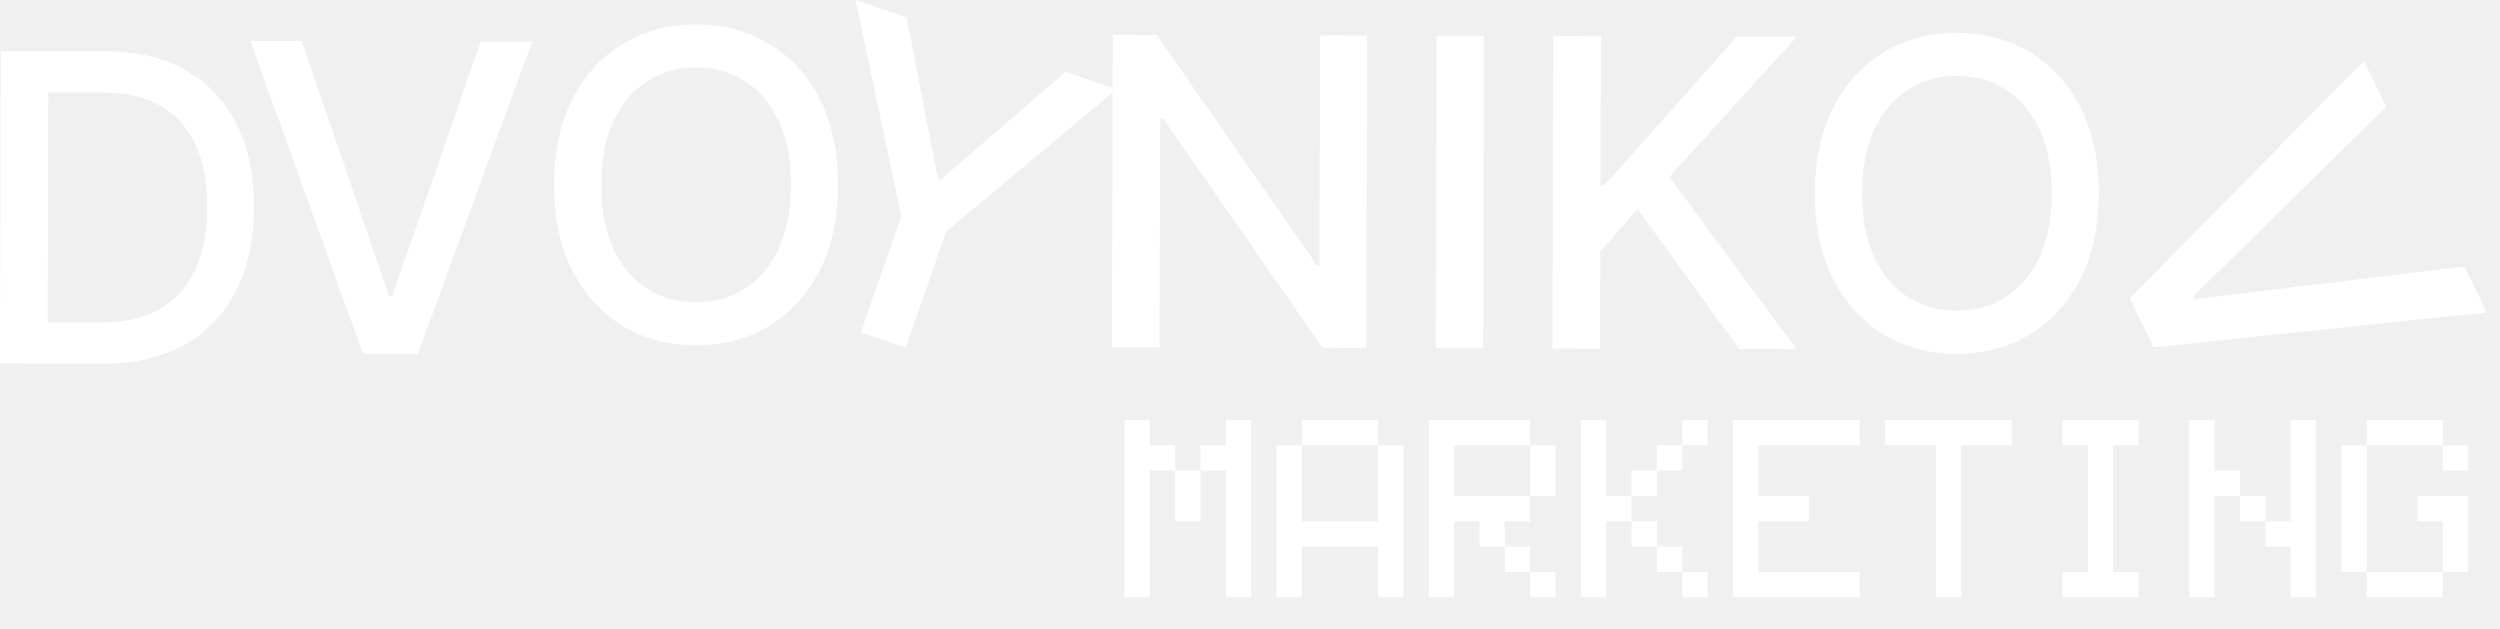
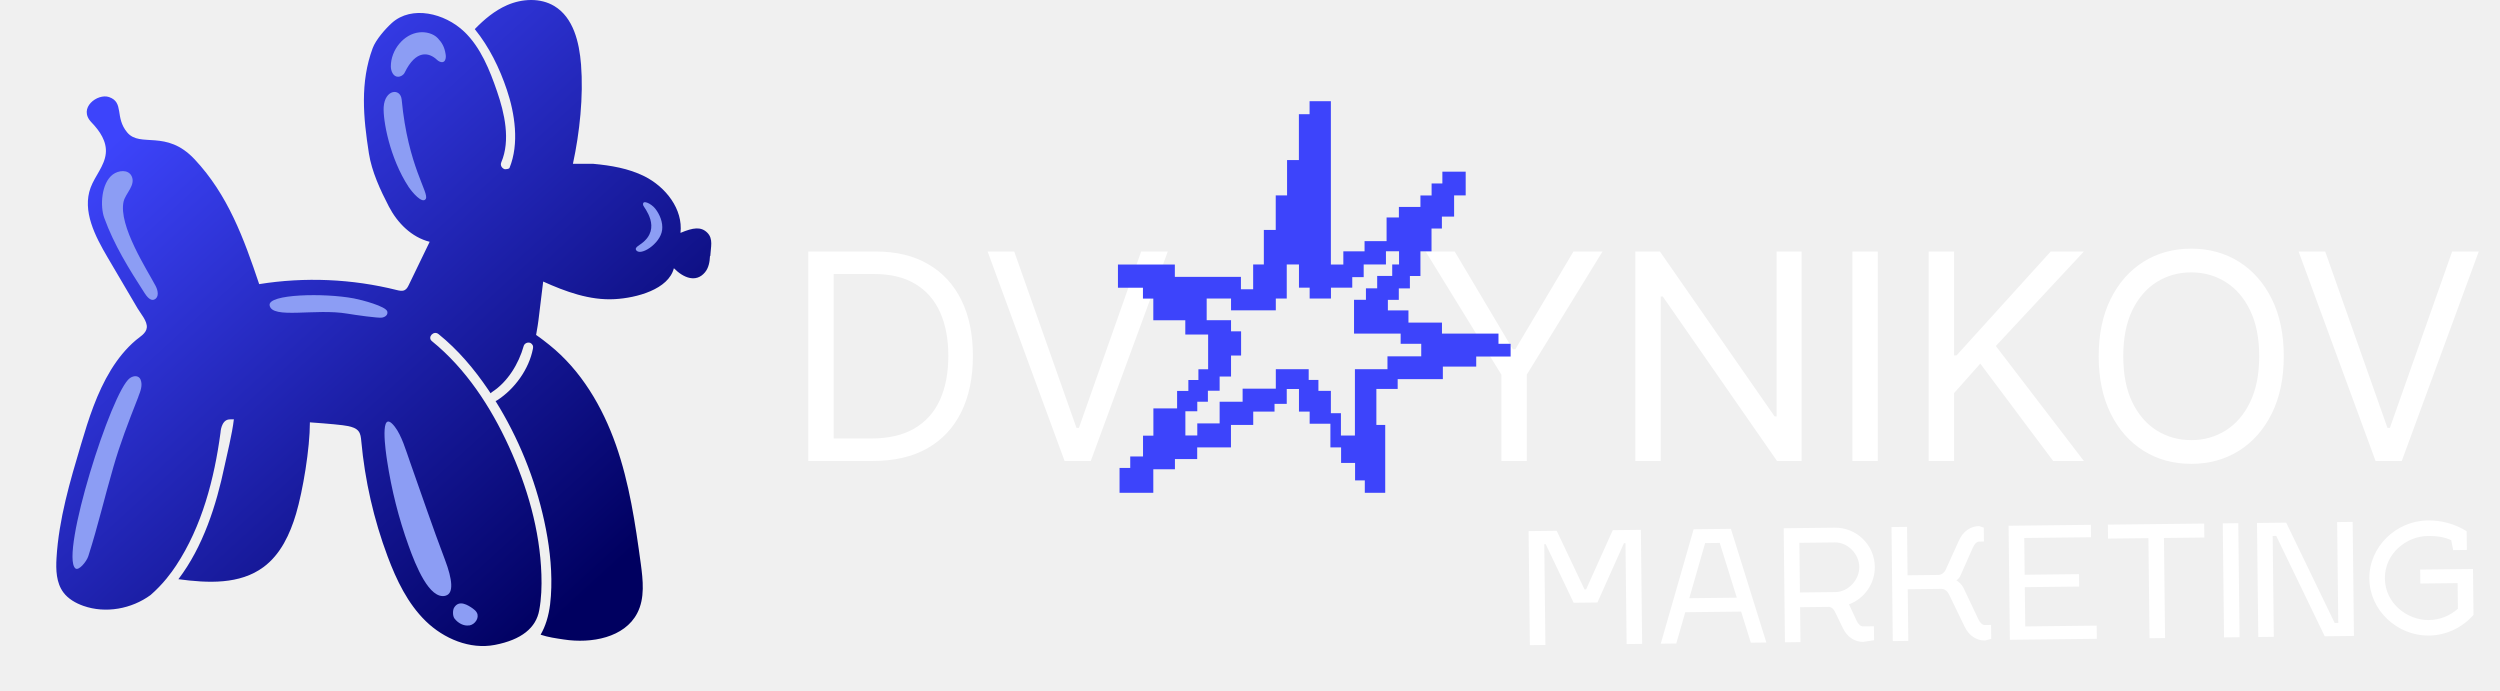
- <svg xmlns="http://www.w3.org/2000/svg" width="370" height="93" viewBox="0 0 370 93" fill="none">
-   <path d="M15.1 53.828L0 53.789L0.122 7.552L15.7 7.593C20.271 7.604 24.193 8.54 27.468 10.4C30.743 12.245 33.249 14.893 34.986 18.344C36.738 21.78 37.608 25.899 37.595 30.7C37.582 35.516 36.683 39.653 34.897 43.11C33.127 46.567 30.569 49.225 27.224 51.082C23.878 52.925 19.837 53.84 15.1 53.828ZM7.054 47.711L14.729 47.731C18.282 47.74 21.237 47.086 23.594 45.767C25.951 44.434 27.717 42.505 28.893 39.979C30.069 37.438 30.662 34.34 30.671 30.682C30.681 27.055 30.104 23.975 28.942 21.444C27.795 18.912 26.076 16.989 23.787 15.673C21.498 14.358 18.653 13.696 15.252 13.687L7.144 13.666L7.054 47.711Z" fill="white" />
-   <path d="M44.663 6.077L57.545 43.768L58.069 43.769L71.15 6.145L78.757 6.165L61.85 52.358L53.719 52.337L37.056 6.057L44.663 6.077Z" fill="white" />
-   <path d="M124.023 27.415C124.01 32.351 123.087 36.593 121.256 40.141C119.425 43.673 116.92 46.39 113.741 48.294C110.578 50.182 106.985 51.121 102.961 51.11C98.922 51.1 95.319 50.142 92.15 48.238C88.997 46.318 86.514 43.58 84.702 40.023C82.889 36.466 81.989 32.227 82.002 27.305C82.016 22.369 82.938 18.134 84.769 14.602C86.6 11.055 89.098 8.337 92.261 6.449C95.439 4.545 99.048 3.599 103.087 3.61C107.11 3.62 110.699 4.585 113.852 6.505C117.02 8.409 119.511 11.14 121.323 14.697C123.136 18.239 124.036 22.478 124.023 27.415ZM117.054 27.396C117.063 23.634 116.457 20.464 115.234 17.887C114.026 15.295 112.361 13.334 110.239 12.004C108.132 10.659 105.742 9.983 103.07 9.976C100.382 9.969 97.982 10.633 95.868 11.967C93.754 13.286 92.078 15.238 90.842 17.824C89.62 20.394 89.004 23.561 88.994 27.323C88.984 31.086 89.583 34.264 90.791 36.855C92.014 39.432 93.679 41.393 95.786 42.738C97.893 44.068 100.291 44.737 102.978 44.744C105.65 44.751 108.043 44.095 110.157 42.776C112.287 41.442 113.962 39.489 115.184 36.919C116.42 34.333 117.044 31.159 117.054 27.396Z" fill="white" />
-   <path d="M126.63 0L134.187 2.585L138.789 26.394L139.263 26.556L157.697 10.626L165.254 13.211L140.016 34.289L134.043 51.447L127.412 49.179L133.385 32.021L126.63 0Z" fill="white" />
-   <path d="M202.339 5.263L202.217 51.499L195.749 51.482L172.129 17.511L171.697 17.51L171.607 51.419L164.57 51.401L164.692 5.165L171.205 5.182L194.848 39.198L195.28 39.199L195.37 5.244L202.339 5.263Z" fill="white" />
-   <path d="M219.643 5.307L219.521 51.544L212.483 51.526L212.605 5.289L219.643 5.307Z" fill="white" />
-   <path d="M229.769 51.571L229.892 5.334L236.929 5.352L236.871 27.432L237.44 27.434L257.062 5.405L265.922 5.428L247.055 26.194L265.868 51.664L257.396 51.642L242.373 30.946L236.845 37.208L236.807 51.589L229.769 51.571Z" fill="white" />
-   <path d="M310.62 28.662C310.607 33.599 309.685 37.841 307.853 41.388C306.022 44.92 303.517 47.638 300.339 49.541C297.175 51.429 293.582 52.368 289.558 52.358C285.52 52.347 281.916 51.39 278.748 49.485C275.595 47.566 273.112 44.827 271.299 41.271C269.486 37.714 268.587 33.475 268.6 28.553C268.613 23.616 269.535 19.382 271.366 15.85C273.198 12.302 275.695 9.585 278.858 7.696C282.037 5.793 285.645 4.847 289.684 4.857C293.708 4.868 297.296 5.833 300.449 7.752C303.617 9.657 306.108 12.388 307.921 15.944C309.733 19.486 310.633 23.725 310.62 28.662ZM303.651 28.644C303.661 24.881 303.054 21.712 301.831 19.135C300.623 16.543 298.958 14.582 296.836 13.252C294.729 11.907 292.339 11.231 289.667 11.224C286.98 11.217 284.579 11.88 282.465 13.214C280.351 14.533 278.675 16.486 277.439 19.071C276.217 21.642 275.602 24.808 275.592 28.571C275.582 32.334 276.181 35.511 277.388 38.103C278.612 40.68 280.277 42.641 282.384 43.986C284.491 45.316 286.888 45.984 289.575 45.991C292.248 45.998 294.641 45.342 296.755 44.023C298.884 42.689 300.559 40.737 301.781 38.166C303.017 35.581 303.641 32.407 303.651 28.644Z" fill="white" />
-   <path d="M353.175 15.809L324.64 43.802L324.868 44.269L364.718 39.441L368.033 46.228L343.384 48.815L318.736 51.401L315.193 44.147L349.86 9.022L353.175 15.809Z" fill="white" />
-   <path d="M170.177 88.41H166.426V62.149H170.177V65.901H173.929V69.652H170.177V88.41ZM177.68 65.901H181.432V62.149H185.184V88.41H181.432V69.652H177.68V65.901ZM177.68 77.156H173.929V69.652H177.68V77.156ZM203.945 65.901H192.69V62.149H203.945V65.901ZM192.69 88.41H188.939V65.901H192.69V77.156H203.945V65.901H207.697V88.41H203.945V80.907H192.69V88.41ZM215.203 88.41H211.452V62.149H226.458V65.901H215.203V73.404H226.458V77.156H222.707V80.907H218.955V77.156H215.203V88.41ZM230.21 73.404H226.458V65.901H230.21V73.404ZM226.458 84.659H222.707V80.907H226.458V84.659ZM230.21 88.41H226.458V84.659H230.21V88.41ZM237.717 88.41H233.965V62.149H237.717V73.404H241.468V77.156H237.717V88.41ZM252.723 65.901H248.971V62.149H252.723V65.901ZM248.971 69.652H245.22V65.901H248.971V69.652ZM245.22 73.404H241.468V69.652H245.22V73.404ZM245.22 80.907H241.468V77.156H245.22V80.907ZM248.971 84.659H245.22V80.907H248.971V84.659ZM252.723 88.41H248.971V84.659H252.723V88.41ZM275.236 88.41H256.478V62.149H275.236V65.901H260.23V73.404H267.733V77.156H260.23V84.659H275.236V88.41ZM286.494 65.901H278.991V62.149H297.749V65.901H290.246V88.41H286.494V65.901ZM309.007 65.901H305.256V62.149H316.51V65.901H312.759V84.659H316.51V88.41H305.256V84.659H309.007V65.901ZM327.769 88.41H324.017V62.149H327.769V69.652H331.52V73.404H327.769V88.41ZM335.272 77.156H339.023V62.149H342.775V88.41H339.023V80.907H335.272V77.156ZM335.272 77.156H331.52V73.404H335.272V77.156ZM361.537 65.901H350.282V62.149H361.537V65.901ZM350.282 84.659H346.53V65.901H350.282V84.659ZM365.288 69.652H361.537V65.901H365.288V69.652ZM361.537 77.156H357.785V73.404H365.288V84.659H361.537V77.156ZM361.537 88.41H350.282V84.659H361.537V88.41Z" fill="white" />
+ <svg xmlns="http://www.w3.org/2000/svg" width="409" height="113" viewBox="0 0 409 113" fill="none">
+   <path d="M116.152 41.897C116.113 42.843 115.942 43.829 115.324 44.564C113.877 46.286 111.826 45.484 110.247 43.881C109.366 47.337 104.158 48.743 100.568 48.94C96.478 49.176 92.48 47.692 88.864 46.062L88.088 52.422C88.061 52.606 87.917 53.723 87.706 54.8C88.482 55.313 89.324 55.996 89.876 56.429C95.071 60.595 98.569 66.547 100.765 72.788C102.962 79.043 103.935 85.639 104.829 92.195C105.197 94.928 105.526 97.871 104.25 100.315C102.173 104.323 96.754 105.309 92.27 104.625C90.968 104.428 89.692 104.257 88.443 103.837C88.877 103.075 89.14 102.457 89.416 101.603C89.981 99.829 90.139 97.95 90.192 96.098C90.284 92.445 89.811 88.779 89.035 85.218C87.535 78.333 84.813 71.606 81.065 65.601C81.157 65.588 81.249 65.548 81.341 65.483C84.221 63.63 86.536 60.384 87.18 57.086C87.207 56.942 87.22 56.824 87.207 56.732C87.207 56.732 87.207 56.718 87.207 56.705C87.207 56.416 86.891 56.14 86.733 56.088C86.26 55.93 85.773 56.219 85.668 56.627C84.866 59.491 83.051 62.5 80.486 64.142C80.394 64.208 80.329 64.274 80.263 64.339C80.131 64.142 80 63.945 79.868 63.748C77.593 60.384 74.924 57.218 71.741 54.656C70.952 54.012 69.874 55.168 70.662 55.812C76.225 60.319 80.289 66.573 83.235 72.998C86.247 79.568 88.338 86.755 88.574 93.995C88.64 95.94 88.574 97.911 88.219 99.829C87.706 102.707 85.326 104.665 80.96 105.506C76.883 106.294 72.609 104.494 69.65 101.616C66.691 98.726 64.863 94.902 63.416 91.039C61.141 84.969 59.694 78.596 59.103 72.144C59.05 71.579 58.998 70.975 58.642 70.528C58.248 70.042 57.59 69.845 56.972 69.713C56.157 69.53 53.658 69.306 50.699 69.096C50.699 73.393 49.555 80.264 48.437 84.049C47.451 87.373 45.912 90.697 43.111 92.773C39.245 95.638 34.05 95.414 29.184 94.757C33.234 89.449 35.404 82.603 36.733 76.257C37.048 74.759 38.008 70.909 38.258 68.597C37.929 68.597 37.653 68.597 37.43 68.623C36.154 68.794 36.075 70.778 36.075 70.778C35.062 78.346 33.037 86.125 28.802 92.537C28.355 93.22 27.869 93.877 27.356 94.508C27.33 94.547 27.303 94.573 27.277 94.613C26.475 95.598 25.581 96.518 24.634 97.346C21.53 99.619 17.295 100.407 13.639 99.12C12.377 98.673 11.154 97.977 10.365 96.912C9.194 95.336 9.128 93.22 9.247 91.262C9.628 84.929 11.443 78.78 13.258 72.696C14.494 68.518 15.849 64.274 18.15 60.516C19.268 58.703 20.596 57.034 22.24 55.641C22.898 55.089 23.91 54.55 24.015 53.604C24.134 52.553 23.016 51.318 22.516 50.464C20.886 47.692 19.255 44.919 17.624 42.147C15.559 38.639 13.416 34.513 14.823 30.702C15.533 28.784 17.098 27.155 17.308 25.105C17.506 23.16 16.335 21.439 14.967 20.02C12.679 17.668 15.98 15.224 17.848 15.881C20.346 16.761 18.742 19.192 20.807 21.662C22.95 24.238 27.172 21.084 31.84 26.064C37.285 31.872 39.876 38.967 42.401 46.483C49.871 45.287 57.59 45.616 64.929 47.455C65.363 47.56 65.823 47.665 66.217 47.455C66.546 47.284 66.73 46.93 66.888 46.601C68.019 44.249 69.163 41.91 70.294 39.558C67.348 38.822 65.021 36.484 63.627 33.803C62.233 31.123 60.812 28.061 60.352 25.092C59.431 19.192 58.892 13.489 60.97 7.879C61.483 6.499 63.035 4.725 64.126 3.74C67.348 0.862 72.727 2.124 75.936 5.172C78.632 7.734 80.131 11.492 81.315 14.948C82.538 18.496 83.551 22.937 82.012 26.55C81.788 27.076 82.144 27.549 82.564 27.68C82.564 27.706 82.972 27.654 82.972 27.654C83.314 27.588 83.34 27.509 83.367 27.444C84.971 23.502 84.234 18.574 82.919 14.685C81.749 11.19 80.039 7.669 77.672 4.765C79.211 3.175 80.92 1.743 82.946 0.849C85.405 -0.228 88.403 -0.386 90.692 0.994C93.822 2.886 94.769 6.933 95.058 10.559C95.466 15.763 94.834 21.702 93.73 26.8C95.15 26.8 96.399 26.8 97.044 26.8C99.937 27.063 102.817 27.549 105.395 28.823C108.906 30.571 111.773 34.224 111.326 38.1C113.417 37.219 114.679 37.049 115.705 38.06C116.731 39.072 116.271 40.439 116.205 41.871L116.152 41.897Z" fill="url(#paint0_linear_49_846)" />
+   <path d="M72.886 97.464C70.256 98.134 68.007 92.537 66.85 89.291C65.232 84.811 64.049 80.133 63.325 75.35C63.141 74.141 61.971 66.468 64.575 69.792C65.719 71.264 66.416 73.708 67.073 75.56C68.98 80.921 70.743 86.177 72.807 91.604C74.004 94.757 74.28 97.096 72.899 97.451L72.886 97.464Z" fill="#8C9DF4" />
+   <path d="M76.778 102.312C75.858 102.47 74.924 101.931 74.358 101.195C74.03 100.762 74.056 99.816 74.279 99.435C75.095 98.029 76.62 99.04 77.317 99.527C77.594 99.724 77.87 99.947 78.028 100.263C78.448 101.09 77.712 102.168 76.791 102.325L76.778 102.312Z" fill="#8C9DF4" />
+   <path d="M22.635 64.917C20.939 69.227 19.65 72.578 18.545 76.415C17.033 81.631 16.073 85.875 14.455 90.973C14.153 91.906 12.851 93.457 12.325 92.983C9.8 90.763 18.23 63.984 21.254 61.856C21.951 61.37 22.741 61.449 23.003 62.119C23.372 63.038 22.977 64.011 22.622 64.917H22.635Z" fill="#8C9DF4" />
+   <path d="M72.832 9.797C72.516 10.546 71.674 9.968 71.53 9.823C70.188 8.523 68.045 8.089 66.203 11.886C66.006 12.28 65.559 12.556 65.112 12.556C64.336 12.556 63.941 11.623 63.941 10.861C63.941 8.168 66.059 5.54 68.636 5.29C69.688 5.185 70.898 5.487 71.622 6.249C72.345 7.012 72.713 7.721 72.884 8.759C72.95 9.101 72.976 9.469 72.832 9.797Z" fill="#8C9DF4" />
+   <path d="M69.648 32.555C69.083 33.409 67.426 31.438 66.86 30.597C63.717 25.814 62.639 19.599 62.77 17.51C62.955 14.606 65.532 14.343 65.716 16.314C66.742 27.246 70.28 31.596 69.648 32.555Z" fill="#8C9DF4" />
+   <path d="M108.328 37.6C108.052 39.939 104.567 42.094 104.028 40.833C103.883 40.491 104.567 40.123 104.922 39.86C108.367 37.324 105.316 33.934 105.224 33.58C104.988 32.555 106.526 33.29 107.184 34.118C107.947 35.077 108.473 36.378 108.328 37.613V37.6Z" fill="#8C9DF4" />
+   <path d="M62.494 51.962C61.942 52.067 58.167 51.541 56.865 51.318C51.579 50.411 44.49 52.264 44.109 49.951C43.806 48.099 53.038 47.901 57.904 48.821C59.219 49.071 63.152 50.109 63.362 50.963C63.494 51.502 63.06 51.856 62.494 51.962Z" fill="#8C9DF4" />
+   <path d="M25.253 49.005C24.622 49.281 24.017 48.519 23.648 47.941C21.123 44.026 18.664 40.084 17.06 35.656C16.349 33.724 16.573 29.953 18.454 28.547C19.374 27.864 20.965 27.667 21.531 28.81C22.241 30.268 20.545 31.635 20.229 32.936C19.295 36.878 24.174 44.315 25.476 46.811C25.871 47.573 26.042 48.651 25.253 48.992V49.005Z" fill="#8C9DF4" />
+   <path d="M142.82 75.416H132.236V41.148H143.289C146.616 41.148 149.463 41.834 151.83 43.206C154.197 44.567 156.011 46.525 157.273 49.079C158.535 51.623 159.166 54.668 159.166 58.215C159.166 61.785 158.529 64.858 157.256 67.435C155.983 70 154.13 71.975 151.696 73.358C149.262 74.73 146.304 75.416 142.82 75.416ZM136.389 71.735H142.552C145.387 71.735 147.738 71.188 149.602 70.095C151.467 69.002 152.857 67.446 153.773 65.427C154.688 63.408 155.146 61.004 155.146 58.215C155.146 55.449 154.695 53.067 153.79 51.07C152.885 49.063 151.534 47.523 149.737 46.452C147.939 45.37 145.7 44.829 143.022 44.829H136.389V71.735ZM165.927 41.148L176.11 69.995H176.511L186.694 41.148H191.048L178.453 75.416H174.166L161.573 41.148H165.927ZM233.234 41.148H237.99L247.502 57.144H247.904L257.417 41.148H262.173L249.78 61.294V75.416H245.627V61.294L233.234 41.148ZM294.742 41.148V75.416H290.722L272.033 48.511H271.697V75.416H267.544V41.148H271.563L290.321 68.121H290.656V41.148H294.742ZM307.205 41.148V75.416H303.052V41.148H307.205ZM315.533 75.416V41.148H319.687V58.148H320.088L335.496 41.148H340.922L326.519 56.609L340.922 75.416H335.897L323.974 59.487L319.687 64.306V75.416H315.533ZM373.625 58.282C373.625 61.896 372.972 65.02 371.666 67.652C370.36 70.285 368.567 72.315 366.29 73.743C364.012 75.171 361.41 75.885 358.486 75.885C355.561 75.885 352.96 75.171 350.682 73.743C348.404 72.315 346.611 70.285 345.306 67.652C344 65.02 343.346 61.896 343.346 58.282C343.346 54.668 344 51.544 345.306 48.912C346.611 46.279 348.404 44.249 350.682 42.821C352.96 41.394 355.561 40.68 358.486 40.68C361.41 40.68 364.012 41.394 366.29 42.821C368.567 44.249 370.36 46.279 371.666 48.912C372.972 51.544 373.625 54.668 373.625 58.282ZM369.606 58.282C369.606 55.315 369.109 52.811 368.115 50.769C367.133 48.728 365.799 47.183 364.113 46.134C362.438 45.086 360.562 44.562 358.486 44.562C356.409 44.562 354.527 45.086 352.841 46.134C351.167 47.183 349.834 48.728 348.839 50.769C347.857 52.811 347.365 55.315 347.365 58.282C347.365 61.249 347.857 63.754 348.839 65.795C349.834 67.836 351.167 69.381 352.841 70.43C354.527 71.478 356.409 72.003 358.486 72.003C360.562 72.003 362.438 71.478 364.113 70.43C365.799 69.381 367.133 67.836 368.115 65.795C369.109 63.754 369.606 61.249 369.606 58.282ZM380.403 41.148L390.586 69.995H390.987L401.17 41.148H405.525L392.93 75.416H388.642L376.049 41.148H380.403Z" fill="white" />
+   <path d="M247.125 56.245H245.152V54.577H235.907V52.776H230.423V50.779H227.056V49.058H228.845V47.179H230.659V45.156H232.382V41.122H234.197V37.39H235.894V35.432H237.893V31.963H239.786V28.087H235.972V30.019H234.21V31.977H232.382V33.855H228.858V35.577H226.846V39.453H223.242V41.122H219.77V43.277H217.732V16.551H214.247V18.679H212.498V26.182H210.564V31.963H208.71V37.614H206.764V43.264H205.015V47.324H203.016V45.3H192.206V43.277H182.895V47.074H186.985V48.848H188.681V52.395H193.915V54.734H197.65V60.411H196.059V62.171H194.415V63.958H192.574V66.809H188.694V71.277H186.998V74.68H184.907V76.559H183.158V80.619H188.681V76.769H192.219V75.101H195.862V73.195H201.385V69.516H205.028V67.335H208.513V66.074H210.512V63.643H212.511V67.335H214.26V69.319H217.653V73.195H219.402V75.731H221.69V78.596H223.282V80.619H226.622V69.516H225.175V63.63H228.66V62.027H236.051V59.977H241.509V58.334H247.138V56.285L247.125 56.245ZM223.808 60.397H221.664V71.251H219.376V67.598H217.732V63.945H215.693V62.158H214.102V60.397H208.723V63.59H203.292V65.719H199.531V69.267H195.875V71.237H193.928V67.282H195.875V65.719H197.611V63.919H199.531V61.606H201.398V58.164H203.042V54.209H201.398V52.382H197.413V48.835H201.398V50.766H208.723V48.835H210.512V43.264H212.511V47.061H214.26V48.835H217.745V47.061H221.23V45.34H223.098V43.264H226.74V41.109H228.884V43.264H227.766V45.142H225.307V47.166H223.466V49.045H221.519V54.577H229.147V56.245H232.514V58.295H226.99V60.397H223.847H223.808Z" fill="#3D44FB" />
+   <path d="M259.485 96.43L263.849 86.734L268.446 86.683L268.655 105.34L266.115 105.369L265.93 88.869L265.677 88.872L261.338 98.567L257.451 98.611L252.871 89.015L252.643 89.017L252.827 105.517L250.287 105.545L250.078 86.888L254.677 86.837L259.23 96.433L259.485 96.43ZM275.707 100.159L274.239 105.278L271.699 105.306L277.079 86.587L283.177 86.519L288.975 105.114L286.434 105.142L284.852 100.057L275.707 100.159ZM278.959 88.851L276.367 97.867L284.141 97.78L281.348 88.824L278.959 88.851ZM306.574 102.455L306.6 104.739L304.824 105.013C303.452 105.028 302.199 104.23 301.496 102.765L300.3 100.291C300.038 99.659 299.628 99.308 299.221 99.287L294.495 99.34L294.559 105.051L292.018 105.08L291.811 86.422L300.168 86.329C303.75 86.289 306.679 89.15 306.72 92.73C306.75 95.522 304.974 97.954 302.495 98.87L303.718 101.496C304.004 102.128 304.39 102.479 304.796 102.474L306.574 102.455ZM300.196 88.74L294.378 88.805L294.468 96.928L300.287 96.863C302.37 96.84 304.203 94.865 304.179 92.758C304.156 90.626 302.304 88.717 300.196 88.74ZM325.739 102.241L325.764 104.525L324.752 104.79C323.38 104.806 322.125 104.007 321.423 102.543L318.952 97.442C318.691 96.81 318.202 96.334 317.618 96.34L312.105 96.401L312.2 104.854L309.659 104.883L309.45 86.225L311.991 86.197L312.079 94.117L317.136 94.06C317.643 94.055 318.147 93.668 318.394 93.031L320.502 88.387C321.172 86.907 322.408 86.081 323.78 86.066L324.545 86.311L324.57 88.595L323.809 88.604C323.402 88.609 323.025 88.968 322.753 89.606L320.694 94.249C320.546 94.555 320.27 94.838 320.067 94.942C320.426 95.141 320.99 95.668 321.224 96.173L323.644 101.274C323.931 101.905 324.316 102.256 324.723 102.252L325.739 102.241ZM331.33 102.483L343.017 102.353L343.041 104.51L328.813 104.669L328.605 86.012L342.07 85.861L342.093 87.892L331.168 88.014L331.235 94.03L340.128 93.931L340.15 95.962L331.257 96.061L331.33 102.483ZM354.022 88.013L354.205 104.385L351.664 104.414L351.481 88.041L344.875 88.115L344.85 85.83L360.602 85.655L360.628 87.939L354.022 88.013ZM366.184 85.592L366.393 104.249L363.852 104.278L363.643 85.621L366.184 85.592ZM382.539 101.911L382.355 85.412L384.896 85.383L385.103 104.041L380.327 104.094L372.394 87.681L371.81 87.687L371.994 104.187L369.454 104.215L369.244 85.558L374.021 85.505L381.955 101.918L382.539 101.911ZM390.165 94.642C390.211 98.728 393.85 101.48 397.356 101.441C399.236 101.42 400.879 100.691 402.112 99.586L402.066 95.397L395.968 95.466L395.943 93.181L404.58 93.085L404.664 100.598C402.882 102.624 400.255 103.948 397.384 103.98C392.201 104.038 387.682 99.874 387.624 94.67C387.567 89.466 391.991 85.203 397.173 85.145C399.409 85.12 401.499 85.655 403.545 86.902L403.581 89.973L401.344 89.998L401.022 88.377C399.923 87.856 398.625 87.667 397.202 87.683C393.696 87.722 390.119 90.555 390.165 94.642Z" fill="white" />
+   <defs>
+     <linearGradient id="paint0_linear_49_846" x1="23.082" y1="18.732" x2="95.186" y2="97.856" gradientUnits="userSpaceOnUse">
+       <stop stop-color="#3D44FB" />
+       <stop offset="1" stop-color="#000060" />
+     </linearGradient>
+   </defs>
</svg>
